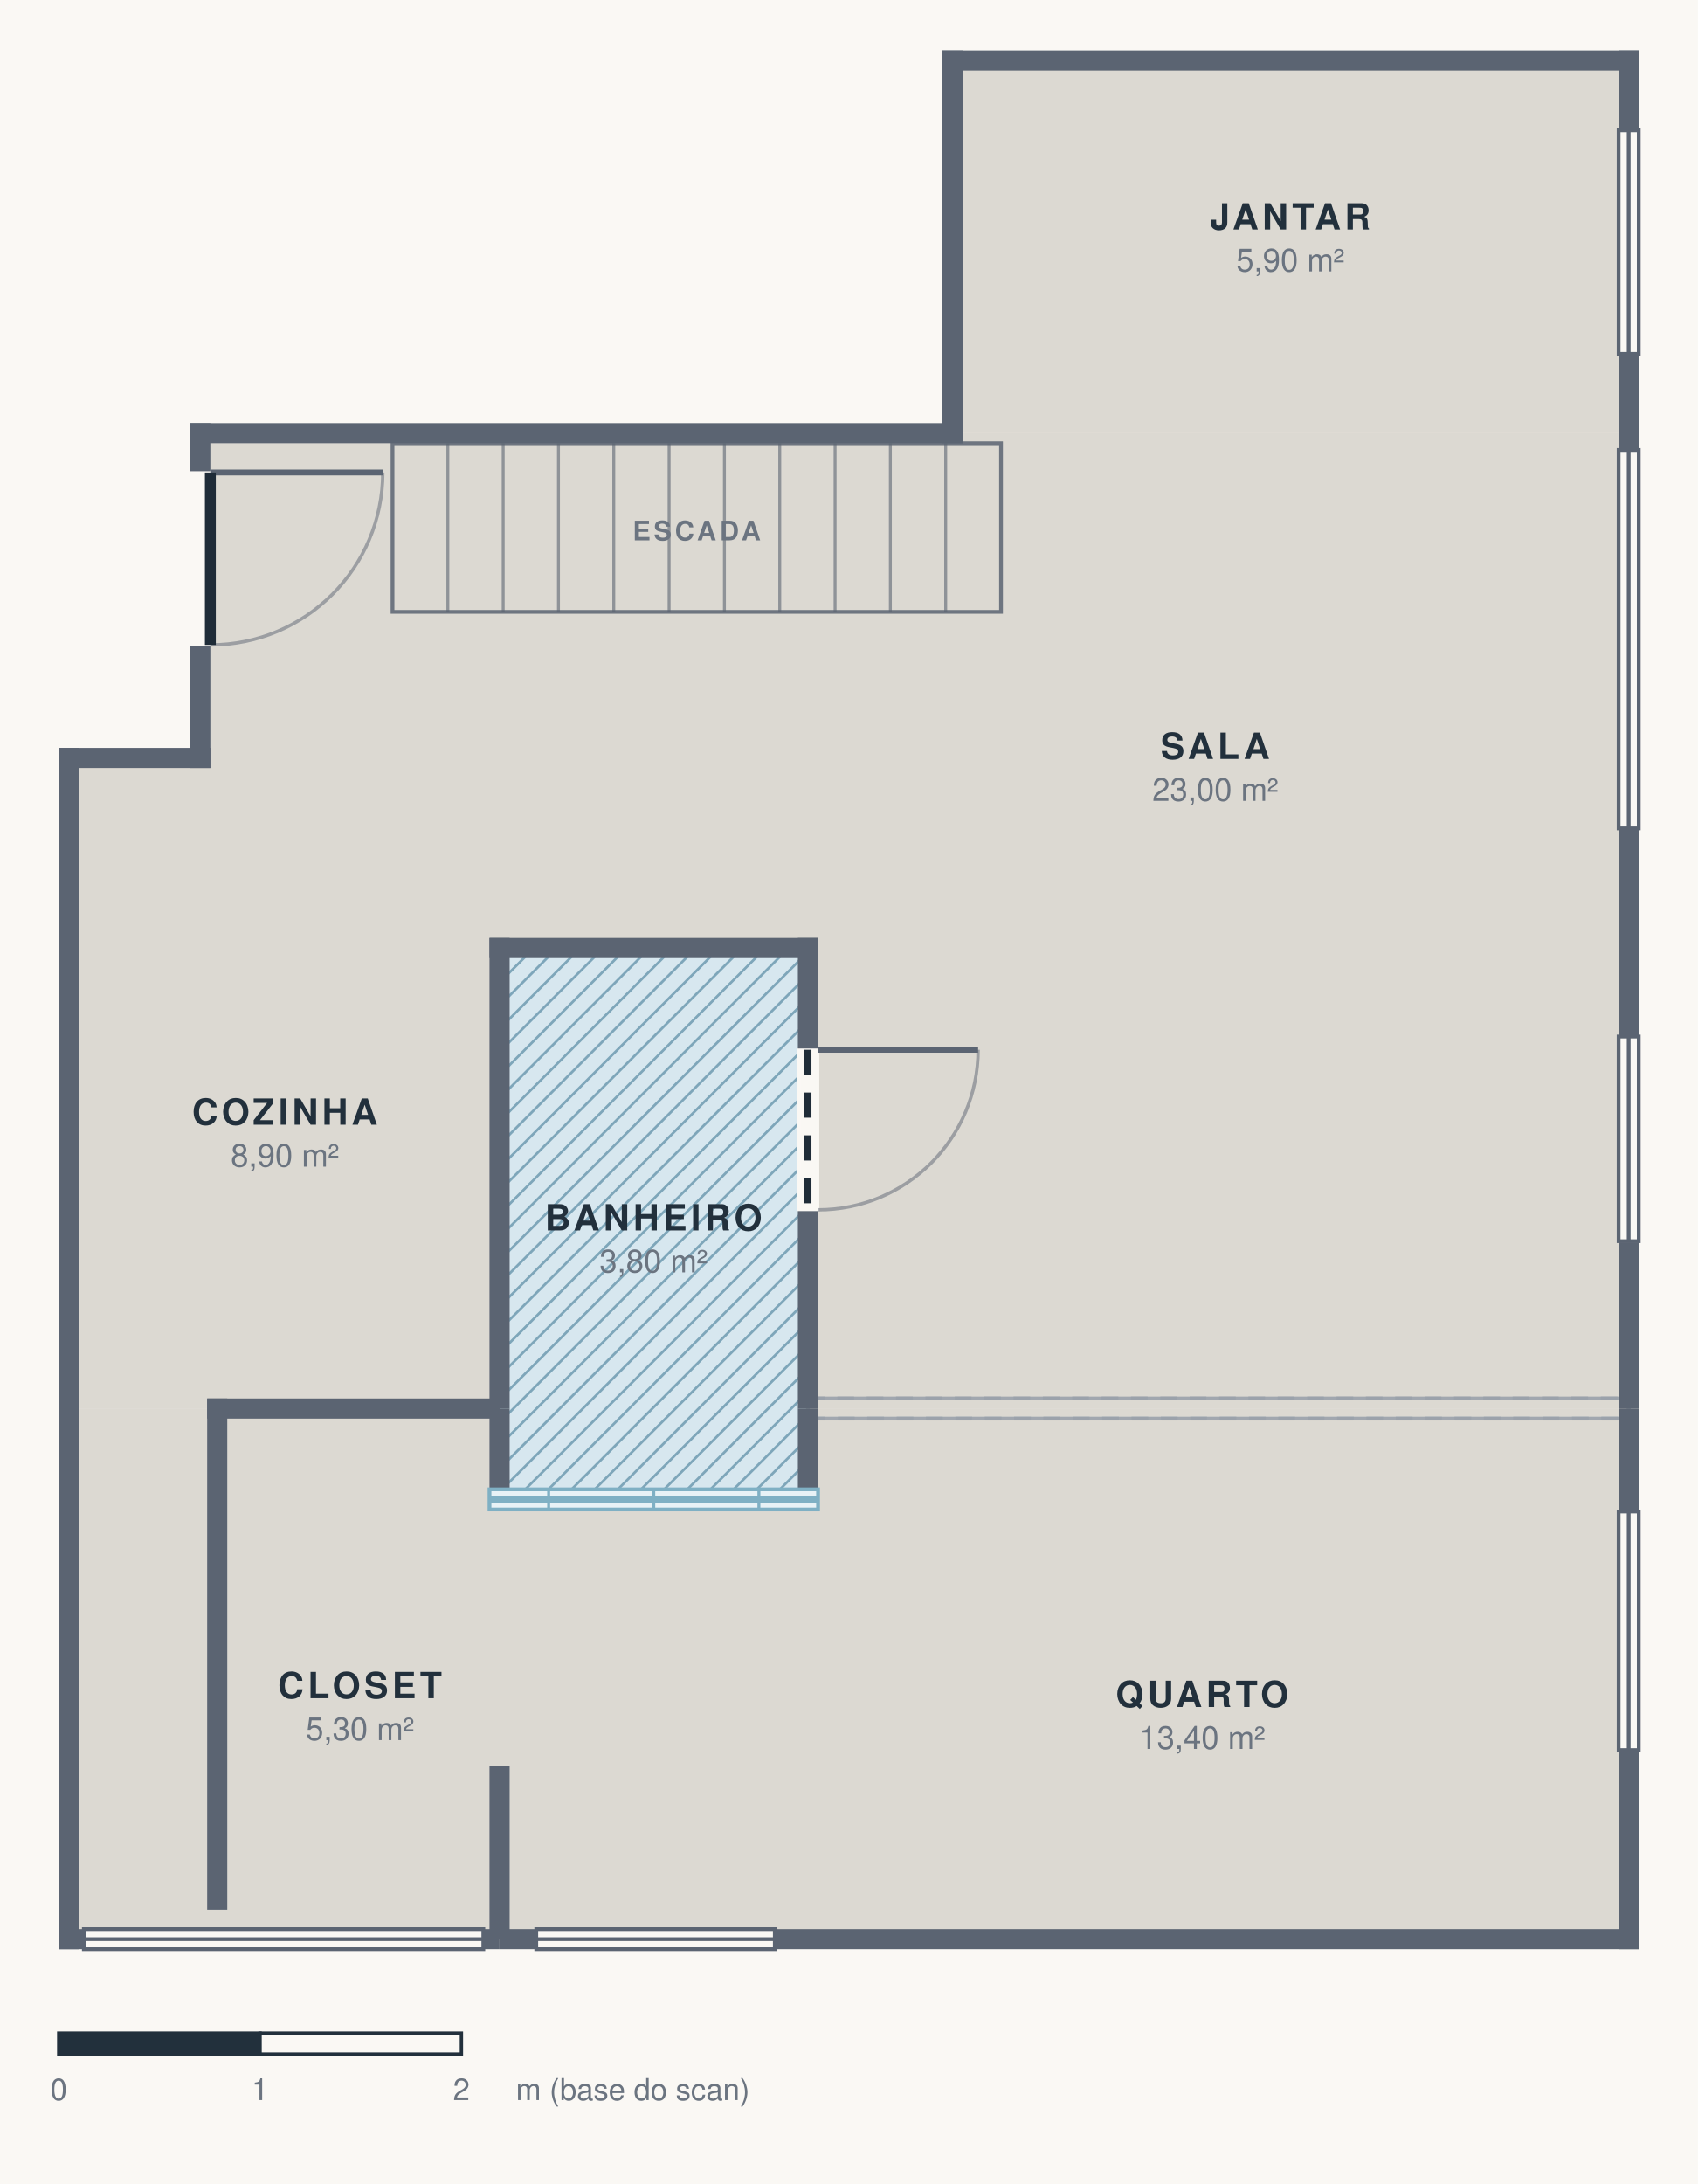
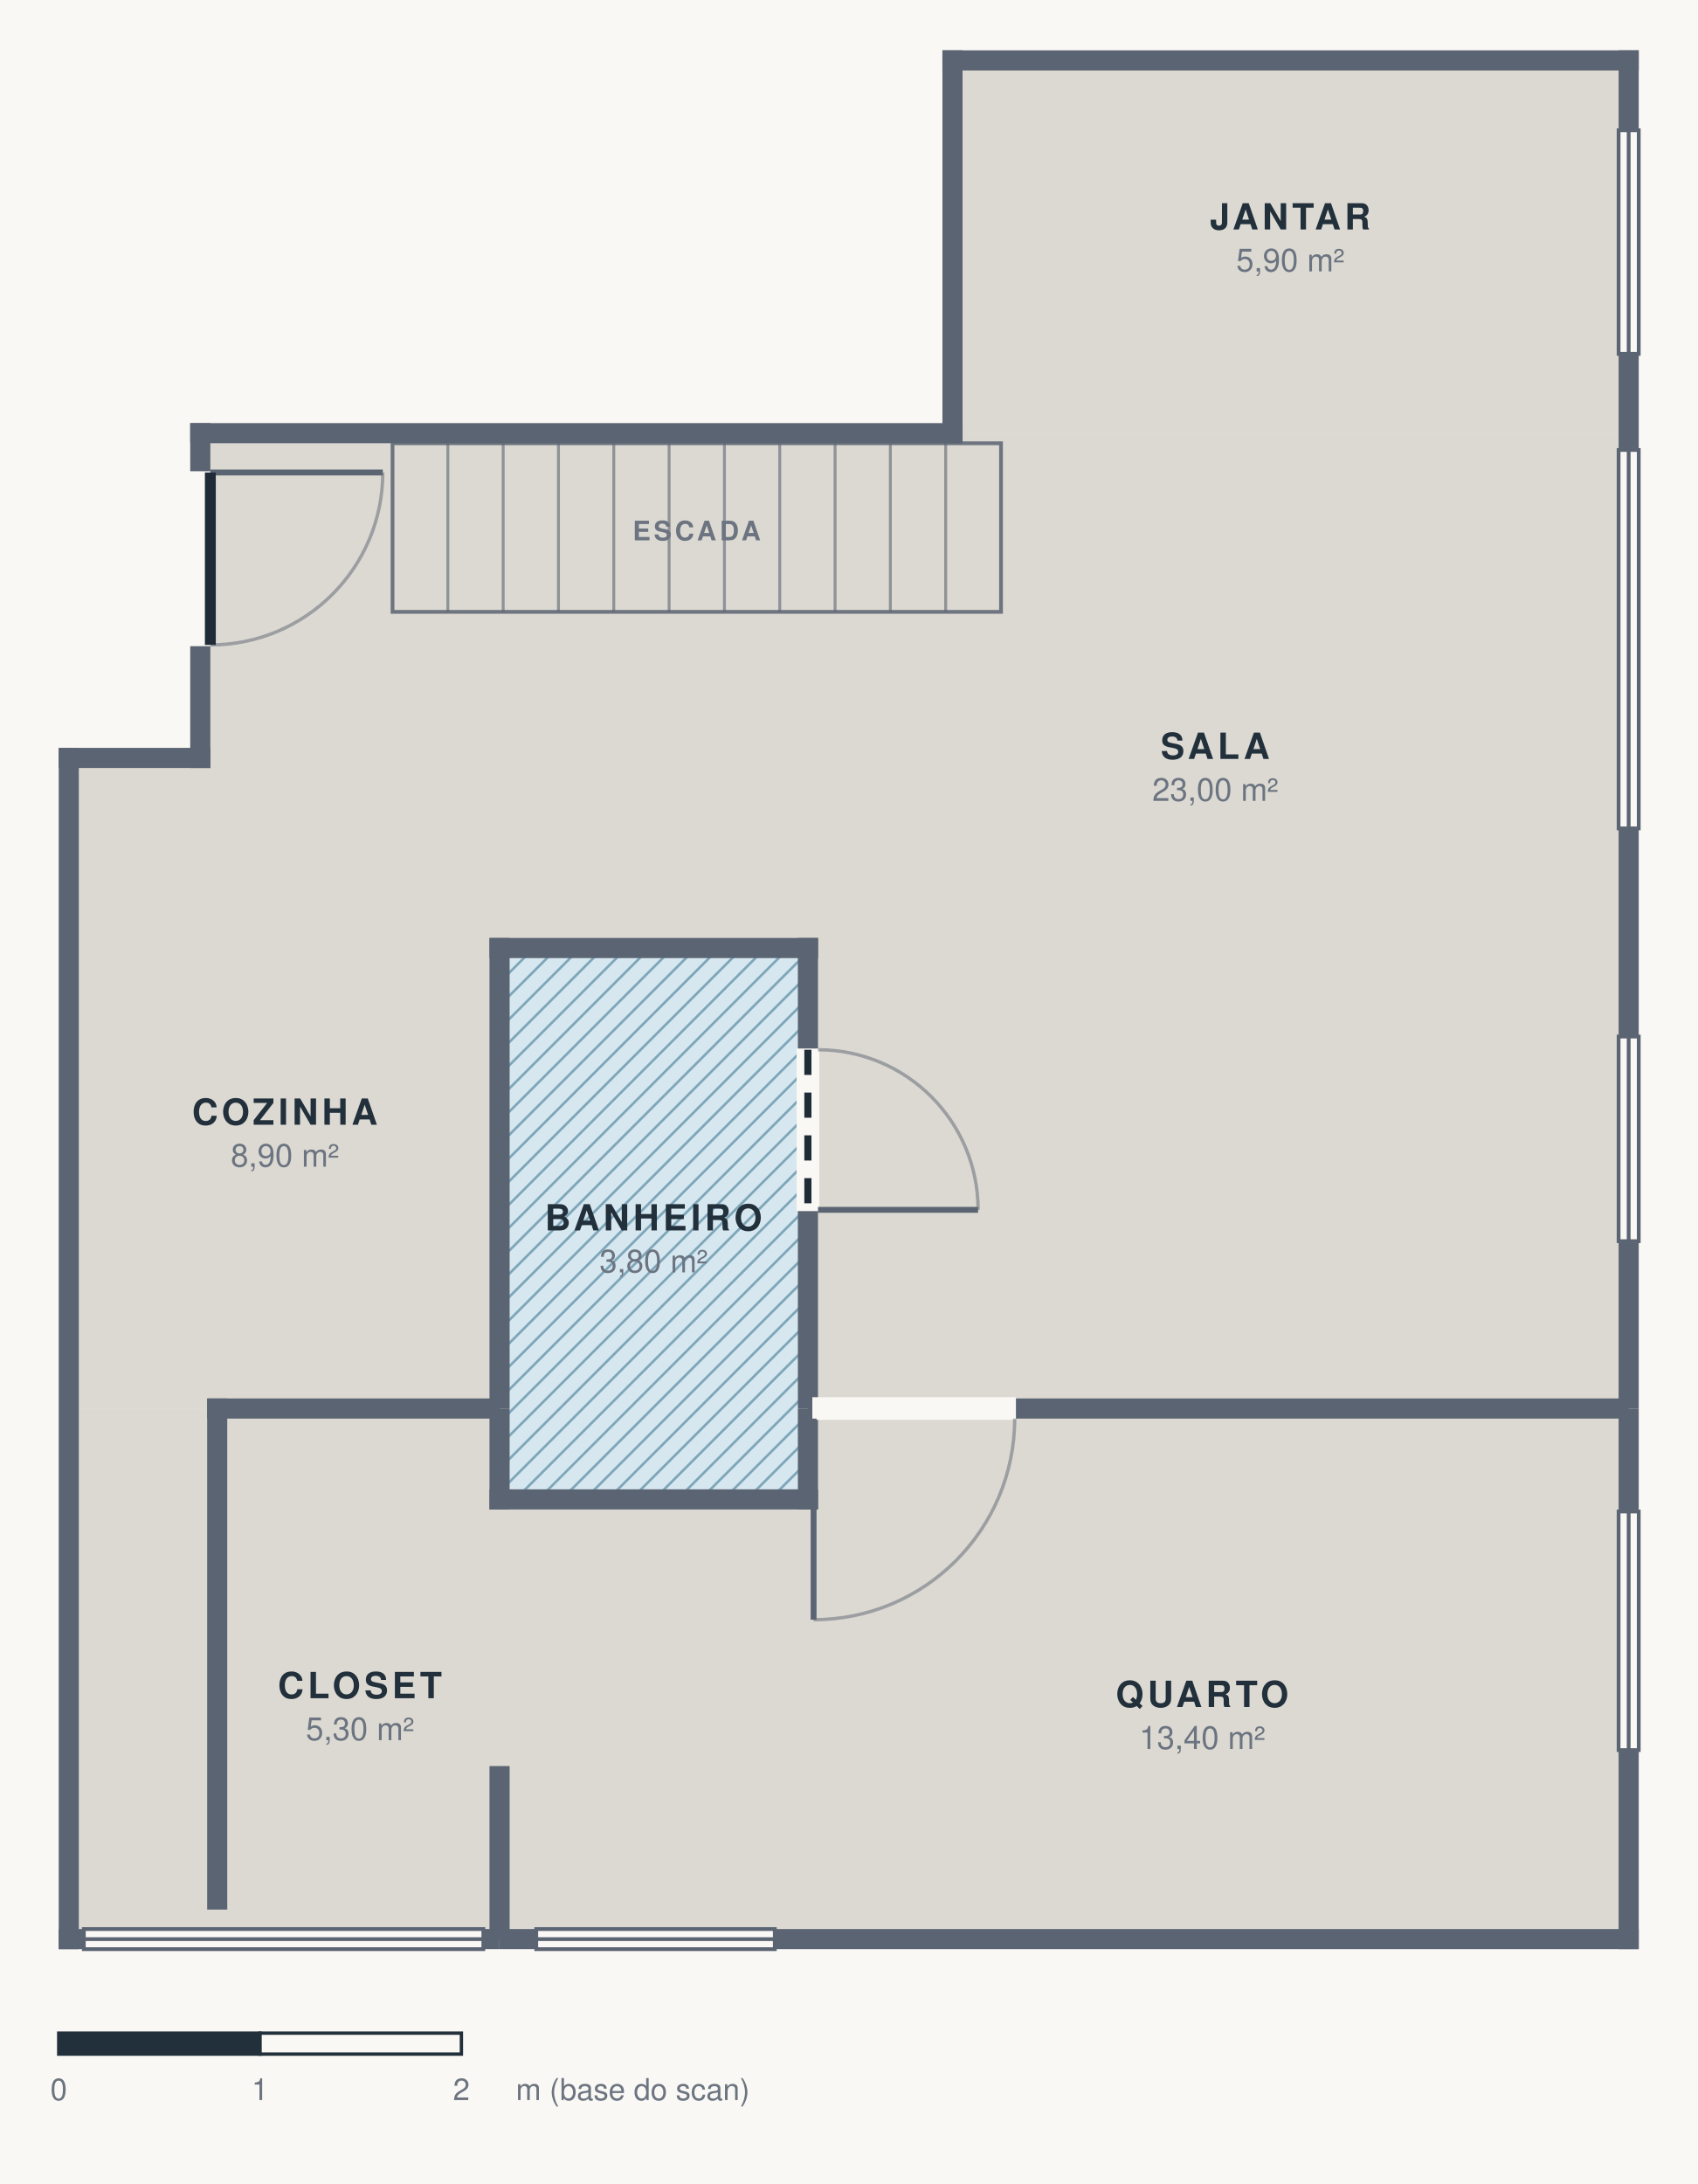
<svg xmlns="http://www.w3.org/2000/svg" viewBox="0 0 404.8 520.6" role="img" aria-label="Planta do MainFloor com os acabamentos de piso">
  <rect x="0.00" y="0.00" width="404.80" height="520.64" fill="#faf8f4" />
  <path d="M227.09 14.44 L388.24 14.44 L388.24 103.27 L227.09 103.27 Z" fill="#dcd9d2" />
  <path d="M119.12 103.27 L388.24 103.27 L388.24 335.70 L192.61 335.70 L192.61 225.95 L119.12 225.95 Z" fill="#dcd9d2" />
  <path d="M192.61 335.70 L388.24 335.70 L388.24 462.27 L119.12 462.27 L119.12 357.46 L192.61 357.46 Z" fill="#dcd9d2" />
  <path d="M47.75 103.27 L119.12 103.27 L119.12 335.70 L16.42 335.70 L16.42 180.64 L47.75 180.64 Z" fill="#dcd9d2" />
  <path d="M16.42 335.70 L119.12 335.70 L119.12 462.27 L16.42 462.27 Z" fill="#dcd9d2" />
  <path d="M119.12 225.95 L192.61 225.95 L192.61 357.46 L119.12 357.46 Z" fill="#d7e7ef" />
  <line x1="119.12" y1="228.64" x2="121.81" y2="225.95" stroke="#6f9bb0" stroke-width="0.60" opacity="0.85" />
  <line x1="119.12" y1="234.16" x2="127.33" y2="225.95" stroke="#6f9bb0" stroke-width="0.60" opacity="0.85" />
  <line x1="119.12" y1="239.68" x2="132.85" y2="225.95" stroke="#6f9bb0" stroke-width="0.60" opacity="0.85" />
  <line x1="119.12" y1="245.20" x2="138.37" y2="225.95" stroke="#6f9bb0" stroke-width="0.60" opacity="0.85" />
  <line x1="119.12" y1="250.72" x2="143.89" y2="225.95" stroke="#6f9bb0" stroke-width="0.60" opacity="0.85" />
  <line x1="119.12" y1="256.24" x2="149.41" y2="225.95" stroke="#6f9bb0" stroke-width="0.60" opacity="0.85" />
  <line x1="119.12" y1="261.76" x2="154.93" y2="225.95" stroke="#6f9bb0" stroke-width="0.60" opacity="0.85" />
  <line x1="119.12" y1="267.28" x2="160.45" y2="225.95" stroke="#6f9bb0" stroke-width="0.60" opacity="0.85" />
  <line x1="119.12" y1="272.80" x2="165.97" y2="225.95" stroke="#6f9bb0" stroke-width="0.60" opacity="0.85" />
  <line x1="119.12" y1="278.32" x2="171.49" y2="225.95" stroke="#6f9bb0" stroke-width="0.60" opacity="0.85" />
  <line x1="119.12" y1="283.84" x2="177.01" y2="225.95" stroke="#6f9bb0" stroke-width="0.60" opacity="0.85" />
  <line x1="119.12" y1="289.36" x2="182.53" y2="225.95" stroke="#6f9bb0" stroke-width="0.60" opacity="0.85" />
  <line x1="119.12" y1="294.88" x2="188.05" y2="225.95" stroke="#6f9bb0" stroke-width="0.60" opacity="0.85" />
  <line x1="119.12" y1="300.40" x2="192.61" y2="226.91" stroke="#6f9bb0" stroke-width="0.60" opacity="0.85" />
  <line x1="119.12" y1="305.92" x2="192.61" y2="232.43" stroke="#6f9bb0" stroke-width="0.60" opacity="0.85" />
  <line x1="119.12" y1="311.44" x2="192.61" y2="237.95" stroke="#6f9bb0" stroke-width="0.60" opacity="0.85" />
  <line x1="119.12" y1="316.96" x2="192.61" y2="243.47" stroke="#6f9bb0" stroke-width="0.60" opacity="0.85" />
  <line x1="119.12" y1="322.48" x2="192.61" y2="248.99" stroke="#6f9bb0" stroke-width="0.60" opacity="0.85" />
  <line x1="119.12" y1="328.00" x2="192.61" y2="254.51" stroke="#6f9bb0" stroke-width="0.60" opacity="0.85" />
  <line x1="119.12" y1="333.52" x2="192.61" y2="260.03" stroke="#6f9bb0" stroke-width="0.60" opacity="0.85" />
  <line x1="119.12" y1="339.04" x2="192.61" y2="265.55" stroke="#6f9bb0" stroke-width="0.60" opacity="0.85" />
  <line x1="119.12" y1="344.56" x2="192.61" y2="271.07" stroke="#6f9bb0" stroke-width="0.60" opacity="0.85" />
  <line x1="119.12" y1="350.08" x2="192.61" y2="276.59" stroke="#6f9bb0" stroke-width="0.60" opacity="0.85" />
  <line x1="119.12" y1="355.60" x2="192.61" y2="282.11" stroke="#6f9bb0" stroke-width="0.60" opacity="0.85" />
  <line x1="122.78" y1="357.46" x2="192.61" y2="287.63" stroke="#6f9bb0" stroke-width="0.60" opacity="0.85" />
  <line x1="128.30" y1="357.46" x2="192.61" y2="293.15" stroke="#6f9bb0" stroke-width="0.60" opacity="0.85" />
  <line x1="133.82" y1="357.46" x2="192.61" y2="298.67" stroke="#6f9bb0" stroke-width="0.60" opacity="0.85" />
  <line x1="139.34" y1="357.46" x2="192.61" y2="304.19" stroke="#6f9bb0" stroke-width="0.60" opacity="0.85" />
  <line x1="144.86" y1="357.46" x2="192.61" y2="309.71" stroke="#6f9bb0" stroke-width="0.60" opacity="0.85" />
  <line x1="150.38" y1="357.46" x2="192.61" y2="315.23" stroke="#6f9bb0" stroke-width="0.60" opacity="0.85" />
  <line x1="155.90" y1="357.46" x2="192.61" y2="320.75" stroke="#6f9bb0" stroke-width="0.60" opacity="0.85" />
  <line x1="161.42" y1="357.46" x2="192.61" y2="326.27" stroke="#6f9bb0" stroke-width="0.60" opacity="0.85" />
  <line x1="166.94" y1="357.46" x2="192.61" y2="331.79" stroke="#6f9bb0" stroke-width="0.60" opacity="0.85" />
  <line x1="172.46" y1="357.46" x2="192.61" y2="337.31" stroke="#6f9bb0" stroke-width="0.60" opacity="0.85" />
  <line x1="177.98" y1="357.46" x2="192.61" y2="342.83" stroke="#6f9bb0" stroke-width="0.60" opacity="0.85" />
  <line x1="183.50" y1="357.46" x2="192.61" y2="348.35" stroke="#6f9bb0" stroke-width="0.60" opacity="0.85" />
  <line x1="189.02" y1="357.46" x2="192.61" y2="353.87" stroke="#6f9bb0" stroke-width="0.60" opacity="0.85" />
-   <rect x="192.62" y="333.35" width="195.67" height="4.80" fill="none" stroke="#9aa2ab" stroke-width="0.90" opacity="0.90" />
-   <rect x="192.62" y="333.35" width="195.67" height="4.80" fill="none" stroke="#9aa2ab" stroke-width="0.9" stroke-dasharray="4 3" opacity="0.9" />
  <rect x="224.68" y="12.00" width="166.01" height="4.79" fill="#5b6472" />
  <rect x="45.35" y="100.86" width="184.14" height="4.79" fill="#5b6472" />
  <rect x="45.35" y="100.86" width="4.80" height="82.21" fill="#5b6472" />
  <rect x="14.00" y="178.27" width="36.15" height="4.80" fill="#5b6472" />
  <rect x="49.39" y="333.35" width="69.71" height="4.80" fill="#5b6472" />
  <rect x="119.09" y="459.83" width="271.60" height="4.79" fill="#5b6472" />
+   <rect x="116.70" y="355.01" width="78.33" height="4.80" fill="#5b6472" />
+   <rect x="192.62" y="333.35" width="195.67" height="4.80" fill="#5b6472" />
  <rect x="116.70" y="335.74" width="4.80" height="24.07" fill="#5b6472" />
  <rect x="116.70" y="223.58" width="4.80" height="112.16" fill="#5b6472" />
  <rect x="190.22" y="223.58" width="4.80" height="112.16" fill="#5b6472" />
  <rect x="385.89" y="335.74" width="4.80" height="128.88" fill="#5b6472" />
  <rect x="49.39" y="333.35" width="4.79" height="121.84" fill="#5b6472" />
  <rect x="14.00" y="459.83" width="105.09" height="4.79" fill="#5b6472" />
  <rect x="116.70" y="420.98" width="4.80" height="41.25" fill="#5b6472" />
  <rect x="224.68" y="12.00" width="4.80" height="93.66" fill="#5b6472" />
  <rect x="190.22" y="335.74" width="4.80" height="24.07" fill="#5b6472" />
  <rect x="385.89" y="12.00" width="4.80" height="323.74" fill="#5b6472" />
  <rect x="14.00" y="178.27" width="4.79" height="286.36" fill="#5b6472" />
  <rect x="116.70" y="223.58" width="78.33" height="4.80" fill="#5b6472" />
  <rect x="385.59" y="30.75" width="5.40" height="53.90" fill="#faf8f4" />
  <rect x="385.89" y="31.05" width="4.80" height="53.30" fill="none" stroke="#5b6472" stroke-width="0.90" />
  <line x1="388.29" y1="31.05" x2="388.29" y2="84.35" stroke="#5b6472" stroke-width="0.90" />
  <rect x="385.59" y="106.96" width="5.40" height="90.80" fill="#faf8f4" />
  <rect x="385.89" y="107.26" width="4.80" height="90.20" fill="none" stroke="#5b6472" stroke-width="0.90" />
  <line x1="388.29" y1="107.26" x2="388.29" y2="197.46" stroke="#5b6472" stroke-width="0.90" />
  <rect x="385.59" y="246.78" width="5.40" height="49.38" fill="#faf8f4" />
  <rect x="385.89" y="247.08" width="4.80" height="48.78" fill="none" stroke="#5b6472" stroke-width="0.90" />
  <line x1="388.29" y1="247.08" x2="388.29" y2="295.86" stroke="#5b6472" stroke-width="0.90" />
  <rect x="385.59" y="360.00" width="5.40" height="57.47" fill="#faf8f4" />
  <rect x="385.89" y="360.30" width="4.80" height="56.87" fill="none" stroke="#5b6472" stroke-width="0.90" />
  <line x1="388.29" y1="360.30" x2="388.29" y2="417.17" stroke="#5b6472" stroke-width="0.90" />
  <rect x="19.69" y="459.53" width="95.84" height="5.39" fill="#faf8f4" />
  <rect x="19.99" y="459.83" width="95.24" height="4.79" fill="none" stroke="#5b6472" stroke-width="0.90" />
  <line x1="19.99" y1="462.23" x2="115.24" y2="462.23" stroke="#5b6472" stroke-width="0.90" />
  <rect x="127.55" y="459.53" width="57.47" height="5.39" fill="#faf8f4" />
  <rect x="127.85" y="459.83" width="56.87" height="4.79" fill="none" stroke="#5b6472" stroke-width="0.90" />
  <line x1="127.85" y1="462.23" x2="184.72" y2="462.23" stroke="#5b6472" stroke-width="0.90" />
-   <rect x="116.40" y="354.71" width="78.93" height="5.40" fill="#faf8f4" />
-   <rect x="116.70" y="355.01" width="78.33" height="4.80" fill="#e8f2f6" stroke="#7fb0c4" stroke-width="0.90" />
-   <line x1="116.70" y1="357.41" x2="195.02" y2="357.41" stroke="#7fb0c4" stroke-width="1.60" />
-   <line x1="130.80" y1="355.01" x2="130.80" y2="359.82" stroke="#7fb0c4" stroke-width="0.70" />
-   <line x1="155.86" y1="355.01" x2="155.86" y2="359.82" stroke="#7fb0c4" stroke-width="0.70" />
-   <line x1="180.93" y1="355.01" x2="180.93" y2="359.82" stroke="#7fb0c4" stroke-width="0.70" />
  <rect x="45.05" y="112.33" width="5.40" height="41.70" fill="#faf8f4" />
  <line x1="50.15" y1="112.63" x2="91.26" y2="112.63" stroke="#5b6472" stroke-width="1.40" />
  <path d="M 91.26 112.63 A 41.10 41.10 0 0 1 50.15 153.73" fill="none" stroke="#5b6472" stroke-width="0.8" opacity="0.5" />
  <rect x="189.92" y="249.93" width="5.40" height="38.76" fill="#faf8f4" />
-   <line x1="195.02" y1="250.23" x2="233.19" y2="250.23" stroke="#5b6472" stroke-width="1.40" />
-   <path d="M 233.19 250.23 A 38.16 38.16 0 0 1 195.02 288.39" fill="none" stroke="#5b6472" stroke-width="0.8" opacity="0.5" />
+   <line x1="195.02" y1="288.39" x2="233.19" y2="288.39" stroke="#5b6472" stroke-width="1.40" />
+   <path d="M 233.19 288.39 A 38.16 38.16 0 0 0 195.02 250.23" fill="none" stroke="#5b6472" stroke-width="0.8" opacity="0.5" />
+   <rect x="193.67" y="333.05" width="48.54" height="5.40" fill="#faf8f4" />
+   <line x1="193.97" y1="338.15" x2="193.97" y2="386.09" stroke="#5b6472" stroke-width="1.40" />
+   <path d="M 193.97 386.09 A 47.94 47.94 0 0 0 241.91 338.15" fill="none" stroke="#5b6472" stroke-width="0.8" opacity="0.5" />
  <line x1="50.15" y1="112.63" x2="50.15" y2="153.73" stroke="#1f2c38" stroke-width="2.60" />
  <path d="M192.61 250.23 L192.61 288.39" fill="none" stroke="#faf8f4" stroke-width="3.40" opacity="0.90" />
  <line x1="192.61" y1="250.23" x2="192.61" y2="256.23" stroke="#1f2c38" stroke-width="1.70" stroke-linecap="butt" />
  <line x1="192.61" y1="260.43" x2="192.61" y2="266.43" stroke="#1f2c38" stroke-width="1.70" stroke-linecap="butt" />
  <line x1="192.61" y1="270.63" x2="192.61" y2="276.63" stroke="#1f2c38" stroke-width="1.70" stroke-linecap="butt" />
  <line x1="192.61" y1="280.83" x2="192.61" y2="286.83" stroke="#1f2c38" stroke-width="1.70" stroke-linecap="butt" />
  <rect x="93.58" y="105.66" width="145.07" height="40.19" fill="none" stroke="#5b6472" stroke-width="0.90" opacity="0.85" />
  <line x1="106.77" y1="105.66" x2="106.77" y2="145.84" stroke="#5b6472" stroke-width="0.70" opacity="0.60" />
  <line x1="119.96" y1="105.66" x2="119.96" y2="145.84" stroke="#5b6472" stroke-width="0.70" opacity="0.60" />
  <line x1="133.14" y1="105.66" x2="133.14" y2="145.84" stroke="#5b6472" stroke-width="0.70" opacity="0.60" />
  <line x1="146.33" y1="105.66" x2="146.33" y2="145.84" stroke="#5b6472" stroke-width="0.70" opacity="0.60" />
  <line x1="159.52" y1="105.66" x2="159.52" y2="145.84" stroke="#5b6472" stroke-width="0.70" opacity="0.60" />
  <line x1="172.71" y1="105.66" x2="172.71" y2="145.84" stroke="#5b6472" stroke-width="0.70" opacity="0.60" />
  <line x1="185.90" y1="105.66" x2="185.90" y2="145.84" stroke="#5b6472" stroke-width="0.70" opacity="0.60" />
  <line x1="199.09" y1="105.66" x2="199.09" y2="145.84" stroke="#5b6472" stroke-width="0.70" opacity="0.60" />
  <line x1="212.27" y1="105.66" x2="212.27" y2="145.84" stroke="#5b6472" stroke-width="0.70" opacity="0.60" />
  <line x1="225.46" y1="105.66" x2="225.46" y2="145.84" stroke="#5b6472" stroke-width="0.70" opacity="0.60" />
  <text x="166.1" y="128.8" font-family="'IBM Plex Sans', Helvetica, Arial, sans-serif" font-size="6.4" fill="#6b7480" font-weight="bold" text-anchor="middle" letter-spacing="0.80">ESCADA</text>
  <text x="307.6" y="54.7" font-family="'IBM Plex Sans', Helvetica, Arial, sans-serif" font-size="8.6" fill="#22303c" font-weight="bold" text-anchor="middle" letter-spacing="0.90">JANTAR</text>
  <text x="307.6" y="64.7" font-family="'IBM Plex Sans', Helvetica, Arial, sans-serif" font-size="7.6" fill="#6b7480" font-weight="normal" text-anchor="middle">5,90 m²</text>
  <text x="289.7" y="180.9" font-family="'IBM Plex Sans', Helvetica, Arial, sans-serif" font-size="8.6" fill="#22303c" font-weight="bold" text-anchor="middle" letter-spacing="0.90">SALA</text>
  <text x="289.7" y="190.9" font-family="'IBM Plex Sans', Helvetica, Arial, sans-serif" font-size="7.6" fill="#6b7480" font-weight="normal" text-anchor="middle">23,00 m²</text>
  <text x="67.9" y="268.1" font-family="'IBM Plex Sans', Helvetica, Arial, sans-serif" font-size="8.6" fill="#22303c" font-weight="bold" text-anchor="middle" letter-spacing="0.90">COZINHA</text>
  <text x="67.9" y="278.1" font-family="'IBM Plex Sans', Helvetica, Arial, sans-serif" font-size="7.6" fill="#6b7480" font-weight="normal" text-anchor="middle">8,90 m²</text>
  <text x="85.8" y="404.8" font-family="'IBM Plex Sans', Helvetica, Arial, sans-serif" font-size="8.6" fill="#22303c" font-weight="bold" text-anchor="middle" letter-spacing="0.90">CLOSET</text>
  <text x="85.8" y="414.8" font-family="'IBM Plex Sans', Helvetica, Arial, sans-serif" font-size="7.6" fill="#6b7480" font-weight="normal" text-anchor="middle">5,30 m²</text>
  <text x="286.6" y="406.9" font-family="'IBM Plex Sans', Helvetica, Arial, sans-serif" font-size="8.6" fill="#22303c" font-weight="bold" text-anchor="middle" letter-spacing="0.90">QUARTO</text>
  <text x="286.6" y="416.9" font-family="'IBM Plex Sans', Helvetica, Arial, sans-serif" font-size="7.6" fill="#6b7480" font-weight="normal" text-anchor="middle">13,40 m²</text>
  <text x="155.8" y="293.3" font-family="'IBM Plex Sans', Helvetica, Arial, sans-serif" font-size="8.6" fill="#22303c" font-weight="bold" text-anchor="middle" letter-spacing="0.90">BANHEIRO</text>
  <text x="155.8" y="303.3" font-family="'IBM Plex Sans', Helvetica, Arial, sans-serif" font-size="7.6" fill="#6b7480" font-weight="normal" text-anchor="middle">3,80 m²</text>
  <rect x="14.00" y="484.64" width="48.00" height="5.00" fill="#22303c" stroke="#22303c" stroke-width="0.80" />
  <rect x="62.00" y="484.64" width="48.00" height="5.00" fill="#faf8f4" stroke="#22303c" stroke-width="0.80" />
  <text x="14.0" y="500.6" font-family="'IBM Plex Sans', Helvetica, Arial, sans-serif" font-size="7.2" fill="#6b7480" font-weight="normal" text-anchor="middle">0</text>
  <text x="62.0" y="500.6" font-family="'IBM Plex Sans', Helvetica, Arial, sans-serif" font-size="7.2" fill="#6b7480" font-weight="normal" text-anchor="middle">1</text>
  <text x="110.0" y="500.6" font-family="'IBM Plex Sans', Helvetica, Arial, sans-serif" font-size="7.2" fill="#6b7480" font-weight="normal" text-anchor="middle">2</text>
  <text x="123.0" y="500.6" font-family="'IBM Plex Sans', Helvetica, Arial, sans-serif" font-size="7.2" fill="#6b7480" font-weight="normal" text-anchor="start">m   (base do scan)</text>
</svg>
